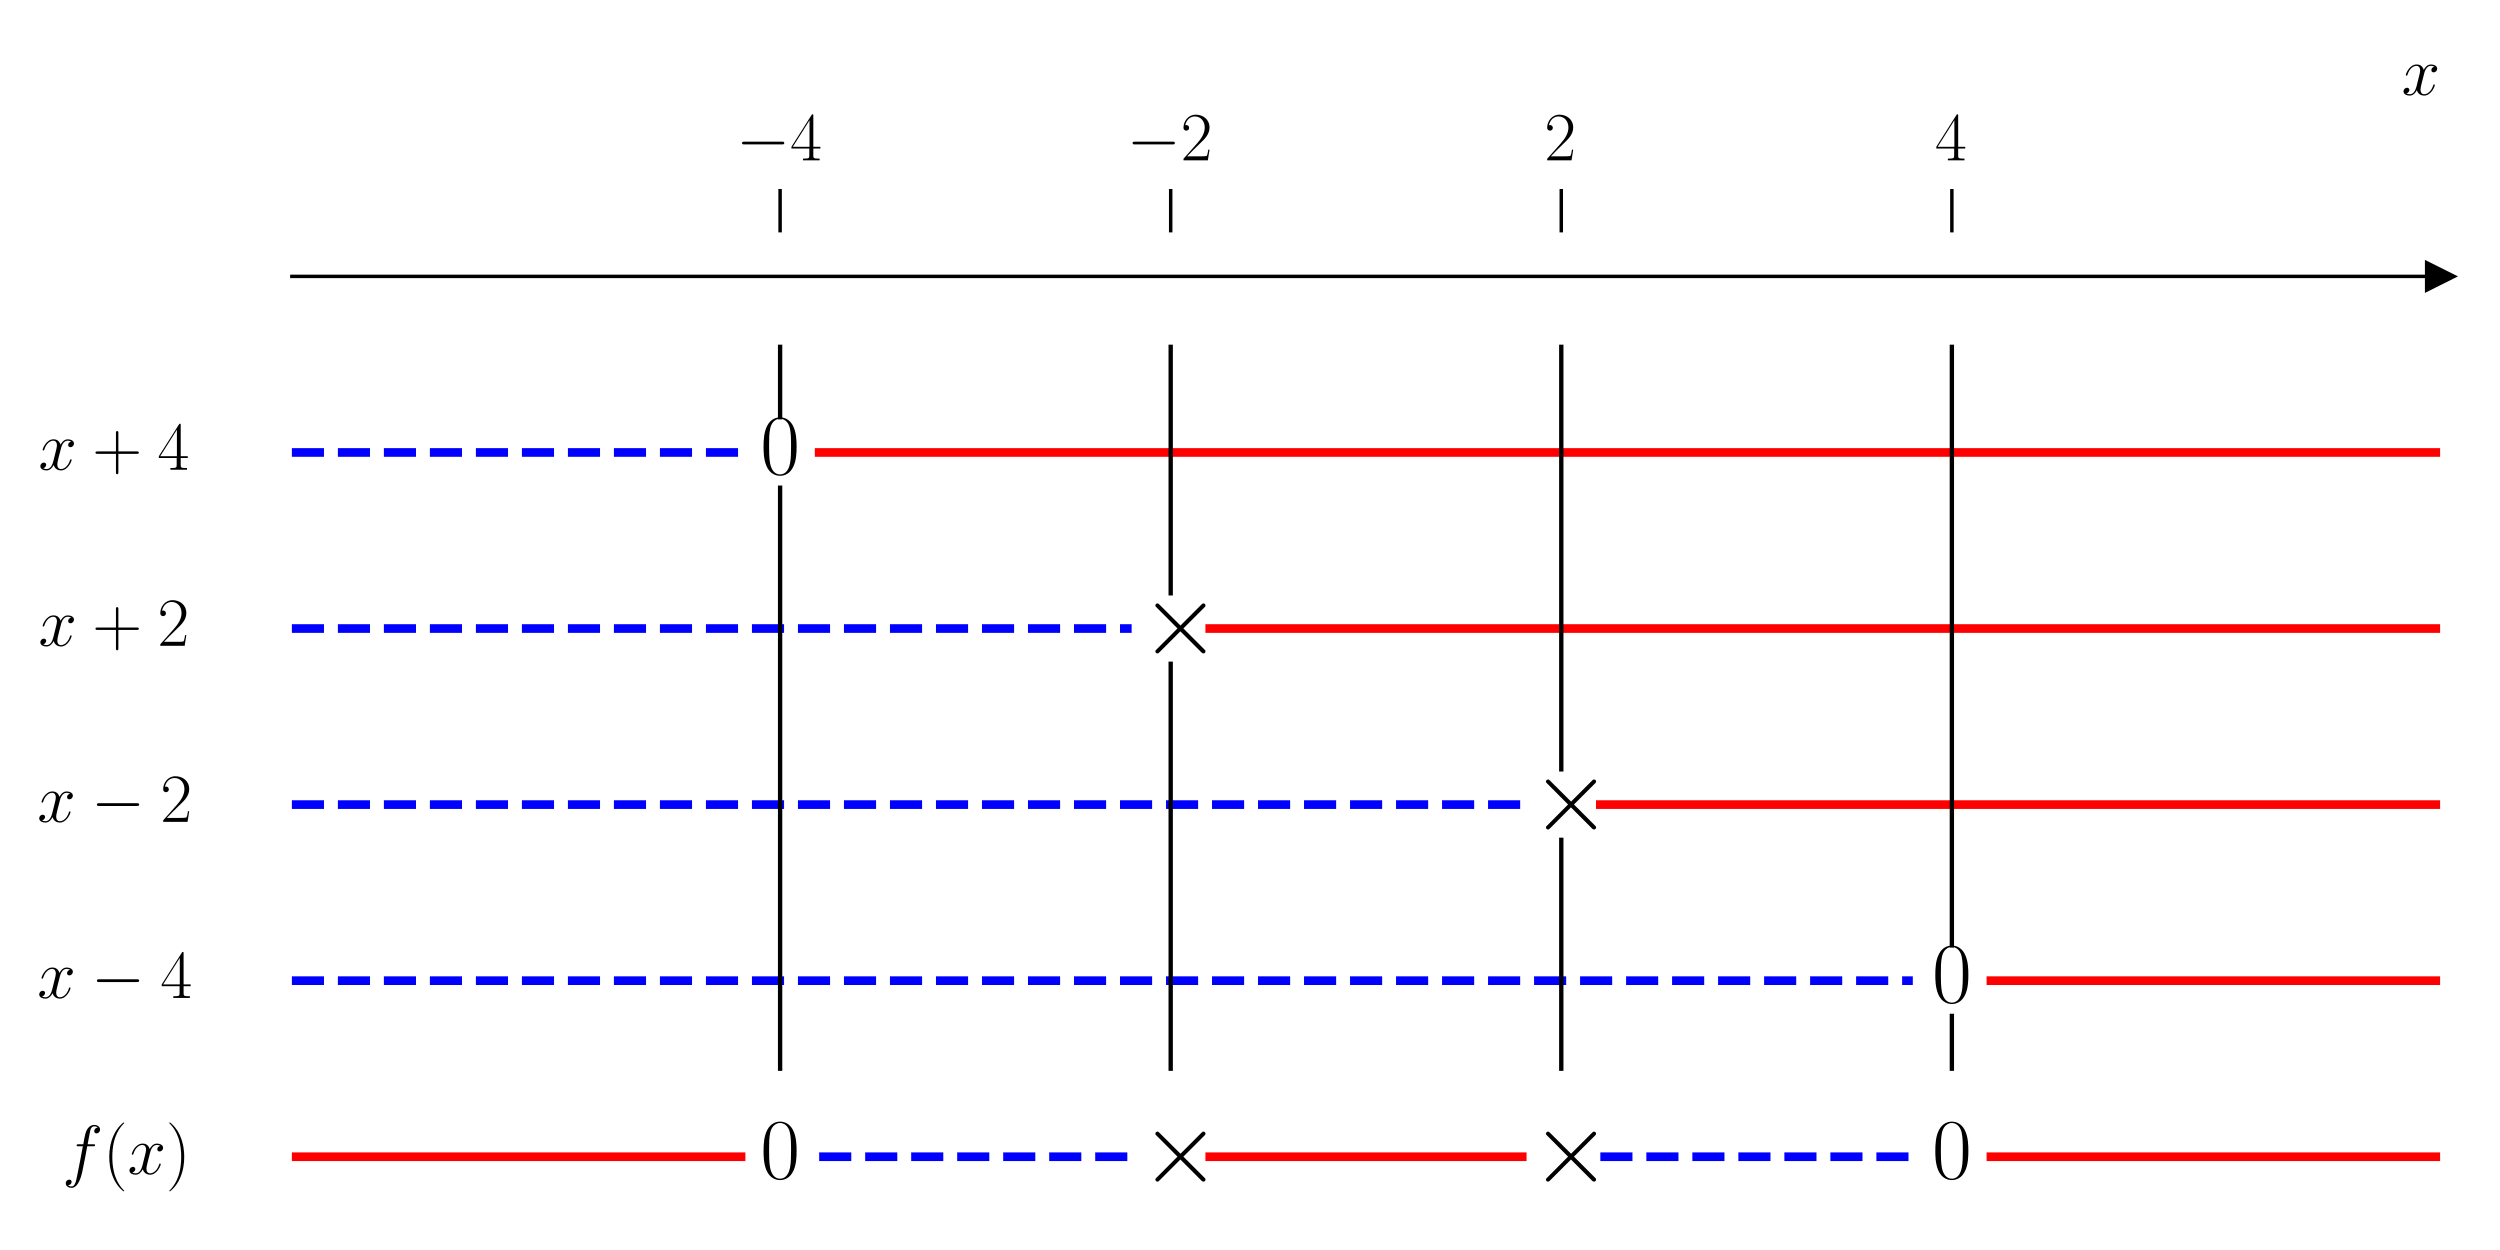
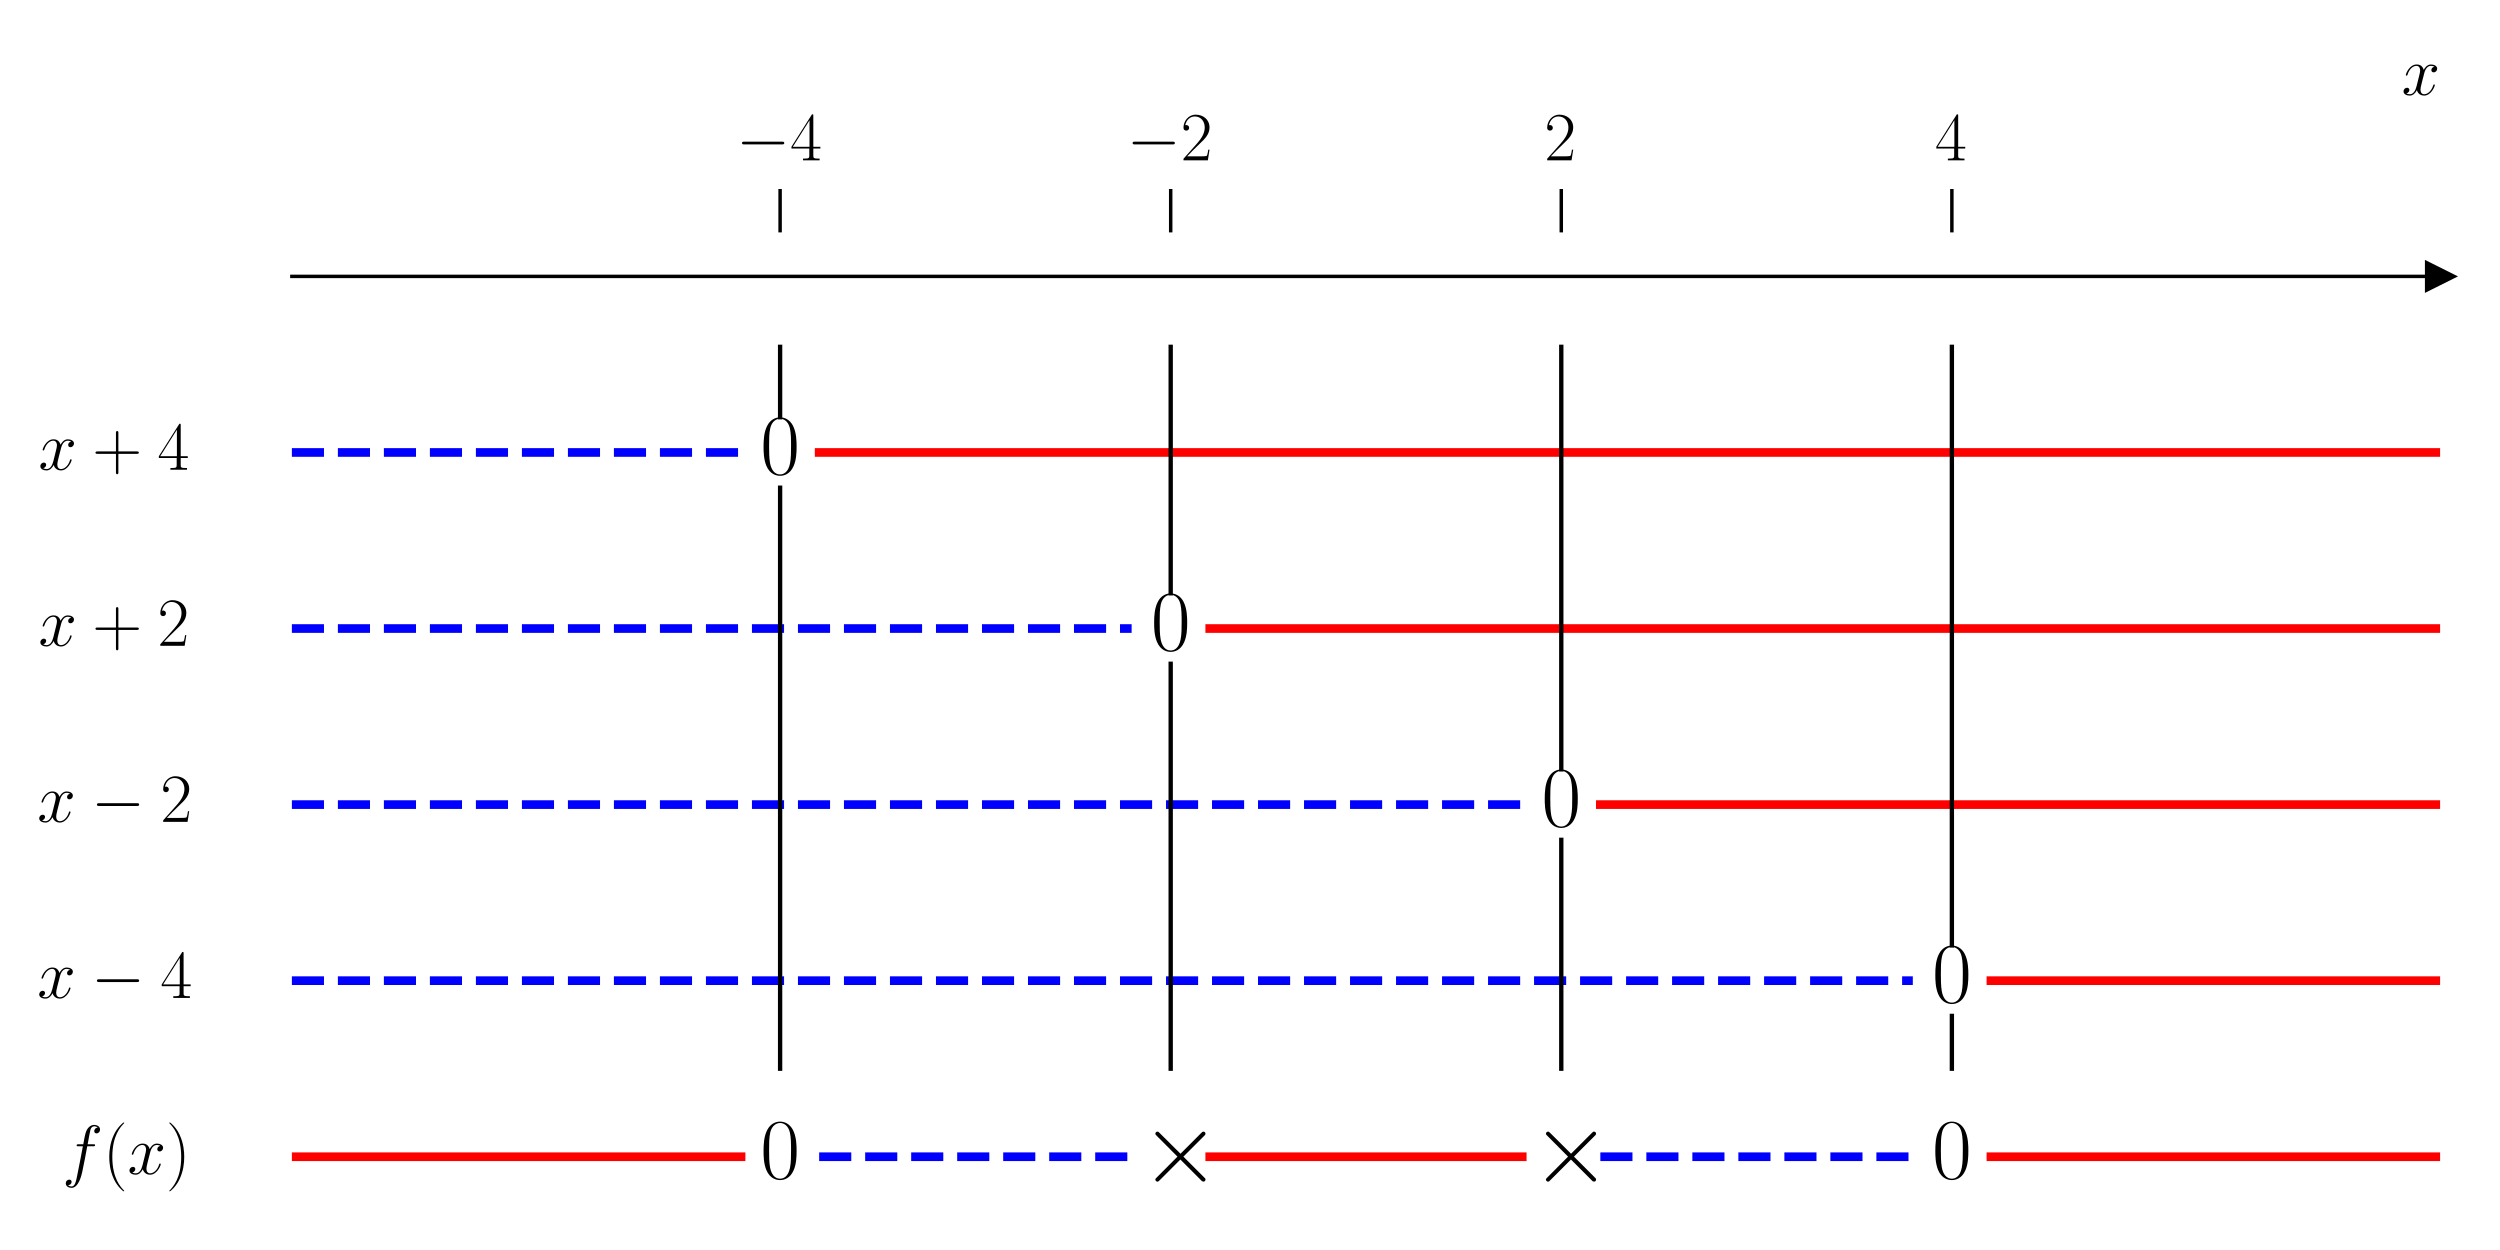
<svg xmlns="http://www.w3.org/2000/svg" xmlns:xlink="http://www.w3.org/1999/xlink" width="576pt" height="288pt" viewBox="0 0 576 288" version="1.1">
  <defs>
    <style type="text/css">*{stroke-linejoin: round; stroke-linecap: butt}</style>
  </defs>
  <g id="figure_1">
    <g id="patch_1">
      <path d="M 0 288  L 576 288  L 576 0  L 0 0  z " style="fill: #ffffff" />
    </g>
    <g id="axes_1">
      <g id="patch_2">
        <path d="M 67.247 276.652  L 562.2 276.652  L 562.2 53.539  L 67.247 53.539  z " style="fill: #ffffff" />
      </g>
      <g id="matplotlib.axis_1">
        <g id="xtick_1">
          <g id="line2d_1">
            <defs>
-               <path id="m3798efc0d0" d="M 0 0  L 0 -10  " style="stroke: #000000; stroke-width: 0.8" />
+               <path id="m01351c77be" d="M 0 0  L 0 -10  " style="stroke: #000000; stroke-width: 0.8" />
            </defs>
            <g>
-               <use xlink:href="#m3798efc0d0" x="179.736" y="53.539" style="stroke: #000000; stroke-width: 0.8" />
+               <use xlink:href="#m01351c77be" x="179.736" y="53.539" style="stroke: #000000; stroke-width: 0.8" />
            </g>
          </g>
          <g id="text_1">
            <g transform="translate(169.6352 36.93918) scale(0.16 -0.16)">
              <defs>
                <path id="CMSY10-0" d="M 4218 1472  C 4326 1472 4442 1472 4442 1600  C 4442 1728 4326 1728 4218 1728  L 755 1728  C 646 1728 531 1728 531 1600  C 531 1472 646 1472 755 1472  L 4218 1472  z " transform="scale(0.015625)" />
                <path id="CMR17-34" d="M 2150 4122  C 2150 4256 2144 4256 2029 4256  L 128 1254  L 128 1088  L 1779 1088  L 1779 457  C 1779 224 1766 160 1318 160  L 1197 160  L 1197 0  C 1402 0 1747 0 1965 0  C 2182 0 2528 0 2733 0  L 2733 160  L 2611 160  C 2163 160 2150 224 2150 457  L 2150 1088  L 2803 1088  L 2803 1254  L 2150 1254  L 2150 4122  z M 1798 3703  L 1798 1254  L 256 1254  L 1798 3703  z " transform="scale(0.015625)" />
              </defs>
              <use xlink:href="#CMSY10-0" transform="scale(0.996264)" />
              <use xlink:href="#CMR17-34" transform="translate(77.48747 0) scale(0.996264)" />
            </g>
          </g>
        </g>
        <g id="xtick_2">
          <g id="line2d_2">
            <g>
-               <use xlink:href="#m3798efc0d0" x="269.728" y="53.539" style="stroke: #000000; stroke-width: 0.8" />
+               <use xlink:href="#m01351c77be" x="269.728" y="53.539" style="stroke: #000000; stroke-width: 0.8" />
            </g>
          </g>
          <g id="text_2">
            <g transform="translate(259.6267 36.93918) scale(0.16 -0.16)">
              <defs>
                <path id="CMR17-32" d="M 2669 989  L 2554 989  C 2490 536 2438 459 2413 420  C 2381 369 1920 369 1830 369  L 602 369  C 832 619 1280 1072 1824 1597  C 2214 1967 2669 2402 2669 3035  C 2669 3790 2067 4224 1395 4224  C 691 4224 262 3604 262 3030  C 262 2780 448 2748 525 2748  C 589 2748 781 2787 781 3010  C 781 3207 614 3264 525 3264  C 486 3264 448 3258 422 3245  C 544 3790 915 4058 1306 4058  C 1862 4058 2227 3617 2227 3035  C 2227 2479 1901 2000 1536 1584  L 262 146  L 262 0  L 2515 0  L 2669 989  z " transform="scale(0.015625)" />
              </defs>
              <use xlink:href="#CMSY10-0" transform="scale(0.996264)" />
              <use xlink:href="#CMR17-32" transform="translate(77.48747 0) scale(0.996264)" />
            </g>
          </g>
        </g>
        <g id="xtick_3">
          <g id="line2d_3">
            <g>
-               <use xlink:href="#m3798efc0d0" x="359.719" y="53.539" style="stroke: #000000; stroke-width: 0.8" />
+               <use xlink:href="#m01351c77be" x="359.719" y="53.539" style="stroke: #000000; stroke-width: 0.8" />
            </g>
          </g>
          <g id="text_3">
            <g transform="translate(355.8172 36.93918) scale(0.16 -0.16)">
              <use xlink:href="#CMR17-32" transform="scale(0.996264)" />
            </g>
          </g>
        </g>
        <g id="xtick_4">
          <g id="line2d_4">
            <g>
-               <use xlink:href="#m3798efc0d0" x="449.711" y="53.539" style="stroke: #000000; stroke-width: 0.8" />
+               <use xlink:href="#m01351c77be" x="449.711" y="53.539" style="stroke: #000000; stroke-width: 0.8" />
            </g>
          </g>
          <g id="text_4">
            <g transform="translate(445.8087 36.93918) scale(0.16 -0.16)">
              <use xlink:href="#CMR17-34" transform="scale(0.996264)" />
            </g>
          </g>
        </g>
        <g id="text_5">
          <g transform="translate(553.3306 21.86959) scale(0.16 -0.16)">
            <defs>
              <path id="CMMI12-78" d="M 3034 2606  C 2829 2567 2752 2414 2752 2293  C 2752 2139 2874 2088 2963 2088  C 3155 2088 3290 2254 3290 2427  C 3290 2695 2982 2816 2714 2816  C 2323 2816 2106 2433 2048 2312  C 1901 2816 1504 2816 1389 2816  C 736 2816 390 1980 390 1839  C 390 1814 416 1782 461 1782  C 512 1782 525 1820 538 1846  C 755 2555 1184 2689 1370 2689  C 1658 2689 1715 2420 1715 2267  C 1715 2127 1677 1980 1600 1673  L 1382 798  C 1286 415 1101 64 762 64  C 730 64 570 64 435 147  C 666 192 717 383 717 460  C 717 588 621 664 499 664  C 346 664 179 530 179 326  C 179 57 480 -64 755 -64  C 1062 -64 1280 179 1414 441  C 1517 64 1837 -64 2074 -64  C 2726 -64 3072 773 3072 913  C 3072 945 3046 971 3008 971  C 2950 971 2944 939 2925 888  C 2752 326 2381 64 2093 64  C 1869 64 1747 230 1747 492  C 1747 632 1773 734 1875 1156  L 2099 2024  C 2195 2408 2413 2689 2707 2689  C 2720 2689 2899 2689 3034 2606  z " transform="scale(0.015625)" />
            </defs>
            <use xlink:href="#CMMI12-78" transform="scale(0.996264)" />
          </g>
        </g>
      </g>
      <g id="matplotlib.axis_2" />
      <g id="line2d_5">
        <defs>
-           <path id="mb5ec52fc55" d="M 3 0  L -3 -3  L -3 3  z " style="stroke: #000000; stroke-linejoin: miter" />
+           <path id="mf06c071829" d="M 3 0  L -3 -3  L -3 3  z " style="stroke: #000000; stroke-linejoin: miter" />
        </defs>
        <g>
-           <use xlink:href="#mb5ec52fc55" x="562.2" y="63.68" style="stroke: #000000; stroke-linejoin: miter" />
+           <use xlink:href="#mf06c071829" x="562.2" y="63.68" style="stroke: #000000; stroke-linejoin: miter" />
        </g>
      </g>
      <g id="line2d_6">
-         <path d="M 67.247 104.246  L 170.737 104.246  " clip-path="url(#p32d5f6efe2)" style="fill: none; stroke-dasharray: 7.4,3.2; stroke-dashoffset: 0; stroke: #0000ff; stroke-width: 2" />
+         <path d="M 67.247 104.246  L 170.737 104.246  " clip-path="url(#p6b0ee1a352)" style="fill: none; stroke-dasharray: 7.4,3.2; stroke-dashoffset: 0; stroke: #0000ff; stroke-width: 2" />
      </g>
      <g id="line2d_7">
-         <path d="M 188.735 104.246  L 562.2 104.246  " clip-path="url(#p32d5f6efe2)" style="fill: none; stroke: #ff0000; stroke-width: 2; stroke-linecap: square" />
+         <path d="M 188.735 104.246  L 562.2 104.246  " clip-path="url(#p6b0ee1a352)" style="fill: none; stroke: #ff0000; stroke-width: 2; stroke-linecap: square" />
      </g>
      <g id="line2d_8">
-         <path d="M 67.247 144.812  L 260.729 144.812  " clip-path="url(#p32d5f6efe2)" style="fill: none; stroke-dasharray: 7.4,3.2; stroke-dashoffset: 0; stroke: #0000ff; stroke-width: 2" />
+         <path d="M 67.247 144.812  L 260.729 144.812  " clip-path="url(#p6b0ee1a352)" style="fill: none; stroke-dasharray: 7.4,3.2; stroke-dashoffset: 0; stroke: #0000ff; stroke-width: 2" />
      </g>
      <g id="line2d_9">
-         <path d="M 278.727 144.812  L 562.2 144.812  " clip-path="url(#p32d5f6efe2)" style="fill: none; stroke: #ff0000; stroke-width: 2; stroke-linecap: square" />
+         <path d="M 278.727 144.812  L 562.2 144.812  " clip-path="url(#p6b0ee1a352)" style="fill: none; stroke: #ff0000; stroke-width: 2; stroke-linecap: square" />
      </g>
      <g id="line2d_10">
-         <path d="M 67.247 185.379  L 350.72 185.379  " clip-path="url(#p32d5f6efe2)" style="fill: none; stroke-dasharray: 7.4,3.2; stroke-dashoffset: 0; stroke: #0000ff; stroke-width: 2" />
+         <path d="M 67.247 185.379  L 350.72 185.379  " clip-path="url(#p6b0ee1a352)" style="fill: none; stroke-dasharray: 7.4,3.2; stroke-dashoffset: 0; stroke: #0000ff; stroke-width: 2" />
      </g>
      <g id="line2d_11">
-         <path d="M 368.718 185.379  L 562.2 185.379  " clip-path="url(#p32d5f6efe2)" style="fill: none; stroke: #ff0000; stroke-width: 2; stroke-linecap: square" />
+         <path d="M 368.718 185.379  L 562.2 185.379  " clip-path="url(#p6b0ee1a352)" style="fill: none; stroke: #ff0000; stroke-width: 2; stroke-linecap: square" />
      </g>
      <g id="line2d_12">
-         <path d="M 67.247 225.945  L 440.712 225.945  " clip-path="url(#p32d5f6efe2)" style="fill: none; stroke-dasharray: 7.4,3.2; stroke-dashoffset: 0; stroke: #0000ff; stroke-width: 2" />
+         <path d="M 67.247 225.945  L 440.712 225.945  " clip-path="url(#p6b0ee1a352)" style="fill: none; stroke-dasharray: 7.4,3.2; stroke-dashoffset: 0; stroke: #0000ff; stroke-width: 2" />
      </g>
      <g id="line2d_13">
-         <path d="M 458.71 225.945  L 562.2 225.945  " clip-path="url(#p32d5f6efe2)" style="fill: none; stroke: #ff0000; stroke-width: 2; stroke-linecap: square" />
+         <path d="M 458.71 225.945  L 562.2 225.945  " clip-path="url(#p6b0ee1a352)" style="fill: none; stroke: #ff0000; stroke-width: 2; stroke-linecap: square" />
      </g>
      <g id="line2d_14">
-         <path d="M 67.247 266.511  L 170.737 266.511  " clip-path="url(#p32d5f6efe2)" style="fill: none; stroke: #ff0000; stroke-width: 2; stroke-linecap: square" />
+         <path d="M 67.247 266.511  L 170.737 266.511  " clip-path="url(#p6b0ee1a352)" style="fill: none; stroke: #ff0000; stroke-width: 2; stroke-linecap: square" />
      </g>
      <g id="line2d_15">
-         <path d="M 188.735 266.511  L 260.729 266.511  " clip-path="url(#p32d5f6efe2)" style="fill: none; stroke-dasharray: 7.4,3.2; stroke-dashoffset: 0; stroke: #0000ff; stroke-width: 2" />
+         <path d="M 188.735 266.511  L 260.729 266.511  " clip-path="url(#p6b0ee1a352)" style="fill: none; stroke-dasharray: 7.4,3.2; stroke-dashoffset: 0; stroke: #0000ff; stroke-width: 2" />
      </g>
      <g id="line2d_16">
-         <path d="M 278.727 266.511  L 350.72 266.511  " clip-path="url(#p32d5f6efe2)" style="fill: none; stroke: #ff0000; stroke-width: 2; stroke-linecap: square" />
+         <path d="M 278.727 266.511  L 350.72 266.511  " clip-path="url(#p6b0ee1a352)" style="fill: none; stroke: #ff0000; stroke-width: 2; stroke-linecap: square" />
      </g>
      <g id="line2d_17">
-         <path d="M 368.718 266.511  L 440.712 266.511  " clip-path="url(#p32d5f6efe2)" style="fill: none; stroke-dasharray: 7.4,3.2; stroke-dashoffset: 0; stroke: #0000ff; stroke-width: 2" />
+         <path d="M 368.718 266.511  L 440.712 266.511  " clip-path="url(#p6b0ee1a352)" style="fill: none; stroke-dasharray: 7.4,3.2; stroke-dashoffset: 0; stroke: #0000ff; stroke-width: 2" />
      </g>
      <g id="line2d_18">
-         <path d="M 458.71 266.511  L 562.2 266.511  " clip-path="url(#p32d5f6efe2)" style="fill: none; stroke: #ff0000; stroke-width: 2; stroke-linecap: square" />
+         <path d="M 458.71 266.511  L 562.2 266.511  " clip-path="url(#p6b0ee1a352)" style="fill: none; stroke: #ff0000; stroke-width: 2; stroke-linecap: square" />
      </g>
      <g id="line2d_19">
-         <path d="M 179.736 246.228  L 179.736 112.36  " clip-path="url(#p32d5f6efe2)" style="fill: none; stroke: #000000; stroke-linecap: square" />
+         <path d="M 179.736 246.228  L 179.736 112.36  " clip-path="url(#p6b0ee1a352)" style="fill: none; stroke: #000000; stroke-linecap: square" />
      </g>
      <g id="line2d_20">
-         <path d="M 179.736 96.133  L 179.736 79.907  " clip-path="url(#p32d5f6efe2)" style="fill: none; stroke: #000000; stroke-linecap: square" />
+         <path d="M 179.736 96.133  L 179.736 79.907  " clip-path="url(#p6b0ee1a352)" style="fill: none; stroke: #000000; stroke-linecap: square" />
      </g>
      <g id="line2d_21">
-         <path d="M 269.728 246.228  L 269.728 152.926  " clip-path="url(#p32d5f6efe2)" style="fill: none; stroke: #000000; stroke-linecap: square" />
+         <path d="M 269.728 246.228  L 269.728 152.926  " clip-path="url(#p6b0ee1a352)" style="fill: none; stroke: #000000; stroke-linecap: square" />
      </g>
      <g id="line2d_22">
-         <path d="M 269.728 136.699  L 269.728 79.907  " clip-path="url(#p32d5f6efe2)" style="fill: none; stroke: #000000; stroke-linecap: square" />
+         <path d="M 269.728 136.699  L 269.728 79.907  " clip-path="url(#p6b0ee1a352)" style="fill: none; stroke: #000000; stroke-linecap: square" />
      </g>
      <g id="line2d_23">
-         <path d="M 359.719 246.228  L 359.719 193.492  " clip-path="url(#p32d5f6efe2)" style="fill: none; stroke: #000000; stroke-linecap: square" />
+         <path d="M 359.719 246.228  L 359.719 193.492  " clip-path="url(#p6b0ee1a352)" style="fill: none; stroke: #000000; stroke-linecap: square" />
      </g>
      <g id="line2d_24">
-         <path d="M 359.719 177.265  L 359.719 79.907  " clip-path="url(#p32d5f6efe2)" style="fill: none; stroke: #000000; stroke-linecap: square" />
+         <path d="M 359.719 177.265  L 359.719 79.907  " clip-path="url(#p6b0ee1a352)" style="fill: none; stroke: #000000; stroke-linecap: square" />
      </g>
      <g id="line2d_25">
-         <path d="M 449.711 246.228  L 449.711 234.058  " clip-path="url(#p32d5f6efe2)" style="fill: none; stroke: #000000; stroke-linecap: square" />
+         <path d="M 449.711 246.228  L 449.711 234.058  " clip-path="url(#p6b0ee1a352)" style="fill: none; stroke: #000000; stroke-linecap: square" />
      </g>
      <g id="line2d_26">
-         <path d="M 449.711 217.832  L 449.711 79.907  " clip-path="url(#p32d5f6efe2)" style="fill: none; stroke: #000000; stroke-linecap: square" />
+         <path d="M 449.711 217.832  L 449.711 79.907  " clip-path="url(#p6b0ee1a352)" style="fill: none; stroke: #000000; stroke-linecap: square" />
      </g>
      <g id="patch_3">
        <path d="M 67.247 276.652  L 67.247 53.539  " style="fill: none" />
      </g>
      <g id="patch_4">
        <path d="M 562.2 276.652  L 562.2 53.539  " style="fill: none" />
      </g>
      <g id="patch_5">
        <path d="M 67.247 63.68  L 562.2 63.68  " style="fill: none; stroke: #000000; stroke-width: 0.8; stroke-linejoin: miter; stroke-linecap: square" />
      </g>
      <g id="patch_6">
        <path d="M 67.247 53.539  L 562.2 53.539  " style="fill: none" />
      </g>
      <g id="text_6">
        <g transform="translate(8.8515 108.2314) scale(0.16 -0.16)">
          <defs>
            <path id="CMR17-2b" d="M 2413 1472  L 4109 1472  C 4198 1472 4307 1472 4307 1580  C 4307 1695 4205 1695 4109 1695  L 2413 1695  L 2413 3386  C 2413 3475 2413 3584 2304 3584  C 2189 3584 2189 3482 2189 3386  L 2189 1695  L 493 1695  C 403 1695 294 1695 294 1587  C 294 1472 397 1472 493 1472  L 2189 1472  L 2189 -218  C 2189 -307 2189 -416 2298 -416  C 2413 -416 2413 -314 2413 -218  L 2413 1472  z " transform="scale(0.015625)" />
          </defs>
          <use xlink:href="#CMMI12-78" transform="scale(0.996264)" />
          <use xlink:href="#CMR17-2b" transform="translate(77.57327 0) scale(0.996264)" />
          <use xlink:href="#CMR17-34" transform="translate(171.4273 0) scale(0.996264)" />
        </g>
      </g>
      <g id="text_7">
        <g transform="translate(175.1672 109.227) scale(0.2 -0.2)">
          <defs>
            <path id="CMR17-30" d="M 2688 2025  C 2688 2416 2682 3080 2413 3591  C 2176 4039 1798 4198 1466 4198  C 1158 4198 768 4058 525 3597  C 269 3118 243 2524 243 2025  C 243 1661 250 1106 448 619  C 723 -39 1216 -128 1466 -128  C 1760 -128 2208 -7 2470 600  C 2662 1042 2688 1559 2688 2025  z M 1466 -26  C 1056 -26 813 325 723 812  C 653 1188 653 1738 653 2096  C 653 2588 653 2997 736 3387  C 858 3929 1216 4096 1466 4096  C 1728 4096 2067 3923 2189 3400  C 2272 3036 2278 2607 2278 2096  C 2278 1680 2278 1169 2202 792  C 2067 95 1690 -26 1466 -26  z " transform="scale(0.015625)" />
          </defs>
          <use xlink:href="#CMR17-30" transform="scale(0.996264)" />
        </g>
      </g>
      <g id="text_8">
        <g transform="translate(8.8515 148.7975) scale(0.16 -0.16)">
          <use xlink:href="#CMMI12-78" transform="scale(0.996264)" />
          <use xlink:href="#CMR17-2b" transform="translate(77.57327 0) scale(0.996264)" />
          <use xlink:href="#CMR17-32" transform="translate(171.4273 0) scale(0.996264)" />
        </g>
      </g>
      <g id="text_9">
-         <g transform="translate(262.679 150.7893) scale(0.24 -0.24)">
-           <defs>
-             <path id="CMSY10-2" d="M 2490 1785  L 1210 3059  C 1133 3136 1120 3148 1069 3148  C 1005 3148 941 3091 941 3020  C 941 2976 954 2963 1024 2892  L 2304 1606  L 1024 320  C 954 249 941 236 941 192  C 941 121 1005 64 1069 64  C 1120 64 1133 76 1210 153  L 2483 1427  L 3808 102  C 3821 96 3866 64 3904 64  C 3981 64 4032 121 4032 192  C 4032 204 4032 230 4013 262  C 4006 275 2989 1280 2669 1606  L 3840 2777  C 3872 2816 3968 2899 4000 2937  C 4006 2950 4032 2976 4032 3020  C 4032 3091 3981 3148 3904 3148  C 3853 3148 3827 3123 3757 3052  L 2490 1785  z " transform="scale(0.015625)" />
-           </defs>
-           <use xlink:href="#CMSY10-2" transform="scale(0.996264)" />
+         <g transform="translate(265.1586 149.7931) scale(0.2 -0.2)">
+           <use xlink:href="#CMR17-30" transform="scale(0.996264)" />
        </g>
      </g>
      <g id="text_10">
        <g transform="translate(8.593039 189.3637) scale(0.16 -0.16)">
          <use xlink:href="#CMMI12-78" transform="scale(0.996264)" />
          <use xlink:href="#CMSY10-0" transform="translate(77.57327 0) scale(0.996264)" />
          <use xlink:href="#CMR17-32" transform="translate(177.1999 0) scale(0.996264)" />
        </g>
      </g>
      <g id="text_11">
-         <g transform="translate(352.6705 191.3554) scale(0.24 -0.24)">
-           <use xlink:href="#CMSY10-2" transform="scale(0.996264)" />
+         <g transform="translate(355.1501 190.3593) scale(0.2 -0.2)">
+           <use xlink:href="#CMR17-30" transform="scale(0.996264)" />
        </g>
      </g>
      <g id="text_12">
        <g transform="translate(8.593039 229.9298) scale(0.16 -0.16)">
          <use xlink:href="#CMMI12-78" transform="scale(0.996264)" />
          <use xlink:href="#CMSY10-0" transform="translate(77.57327 0) scale(0.996264)" />
          <use xlink:href="#CMR17-34" transform="translate(177.1999 0) scale(0.996264)" />
        </g>
      </g>
      <g id="text_13">
        <g transform="translate(445.1416 230.9254) scale(0.2 -0.2)">
          <use xlink:href="#CMR17-30" transform="scale(0.996264)" />
        </g>
      </g>
      <g id="text_14">
        <g transform="translate(14.34475 270.4959) scale(0.16 -0.16)">
          <defs>
            <path id="CMMI12-66" d="M 2854 2566  C 2982 2566 3034 2566 3034 2688  C 3034 2752 2982 2752 2867 2752  L 2349 2752  C 2470 3429 2560 3897 2611 4107  C 2650 4265 2784 4416 2950 4416  C 3085 4416 3219 4358 3283 4298  C 3034 4272 2957 4082 2957 3969  C 2957 3837 3053 3759 3174 3759  C 3302 3759 3494 3870 3494 4119  C 3494 4393 3226 4544 2944 4544  C 2669 4544 2400 4334 2272 4078  C 2157 3848 2093 3611 1946 2752  L 1517 2752  C 1395 2752 1331 2752 1331 2637  C 1331 2566 1370 2566 1498 2566  L 1907 2566  C 1792 1976 1530 542 1382 -137  C 1274 -689 1178 -1152 858 -1152  C 838 -1152 653 -1152 538 -1031  C 864 -1005 864 -726 864 -720  C 864 -593 768 -517 646 -517  C 518 -517 326 -625 326 -867  C 326 -1140 608 -1280 858 -1280  C 1510 -1280 1779 -118 1850 199  C 1965 688 2278 2376 2310 2566  L 2854 2566  z " transform="scale(0.015625)" />
            <path id="CMR17-28" d="M 1958 -1561  C 1958 -1555 1958 -1542 1939 -1523  C 1645 -1224 858 -407 858 1581  C 858 3569 1632 4379 1946 4697  C 1946 4704 1958 4717 1958 4736  C 1958 4755 1939 4768 1914 4768  C 1843 4768 1299 4296 986 3594  C 666 2887 576 2199 576 1588  C 576 1128 621 351 1005 -471  C 1312 -1135 1837 -1600 1914 -1600  C 1946 -1600 1958 -1587 1958 -1561  z " transform="scale(0.015625)" />
            <path id="CMR17-29" d="M 1683 1581  C 1683 2040 1638 2817 1254 3639  C 947 4303 422 4768 346 4768  C 326 4768 301 4761 301 4729  C 301 4717 307 4710 314 4697  C 621 4378 1402 3568 1402 1584  C 1402 -407 627 -1217 314 -1537  C 307 -1549 301 -1556 301 -1568  C 301 -1600 326 -1600 346 -1600  C 416 -1600 960 -1128 1274 -426  C 1594 281 1683 969 1683 1581  z " transform="scale(0.015625)" />
          </defs>
          <use xlink:href="#CMMI12-66" transform="scale(0.996264)" />
          <use xlink:href="#CMR17-28" transform="translate(58.72031 0) scale(0.996264)" />
          <use xlink:href="#CMMI12-78" transform="translate(94.00107 0) scale(0.996264)" />
          <use xlink:href="#CMR17-29" transform="translate(149.4351 0) scale(0.996264)" />
        </g>
      </g>
      <g id="text_15">
        <g transform="translate(175.1672 271.4916) scale(0.2 -0.2)">
          <use xlink:href="#CMR17-30" transform="scale(0.996264)" />
        </g>
      </g>
      <g id="text_16">
        <g transform="translate(262.679 272.4877) scale(0.24 -0.24)">
+           <defs>
+             <path id="CMSY10-2" d="M 2490 1785  L 1210 3059  C 1133 3136 1120 3148 1069 3148  C 1005 3148 941 3091 941 3020  C 941 2976 954 2963 1024 2892  L 2304 1606  L 1024 320  C 954 249 941 236 941 192  C 941 121 1005 64 1069 64  C 1120 64 1133 76 1210 153  L 2483 1427  L 3808 102  C 3821 96 3866 64 3904 64  C 3981 64 4032 121 4032 192  C 4032 204 4032 230 4013 262  C 4006 275 2989 1280 2669 1606  L 3840 2777  C 3872 2816 3968 2899 4000 2937  C 4006 2950 4032 2976 4032 3020  C 4032 3091 3981 3148 3904 3148  C 3853 3148 3827 3123 3757 3052  L 2490 1785  z " transform="scale(0.015625)" />
+           </defs>
          <use xlink:href="#CMSY10-2" transform="scale(0.996264)" />
        </g>
      </g>
      <g id="text_17">
        <g transform="translate(352.6705 272.4877) scale(0.24 -0.24)">
          <use xlink:href="#CMSY10-2" transform="scale(0.996264)" />
        </g>
      </g>
      <g id="text_18">
        <g transform="translate(445.1416 271.4916) scale(0.2 -0.2)">
          <use xlink:href="#CMR17-30" transform="scale(0.996264)" />
        </g>
      </g>
    </g>
  </g>
  <defs>
-     <clipPath id="p32d5f6efe2">
+     <clipPath id="p6b0ee1a352">
      <rect x="67.247" y="53.539" width="494.953" height="223.114" />
    </clipPath>
  </defs>
</svg>
